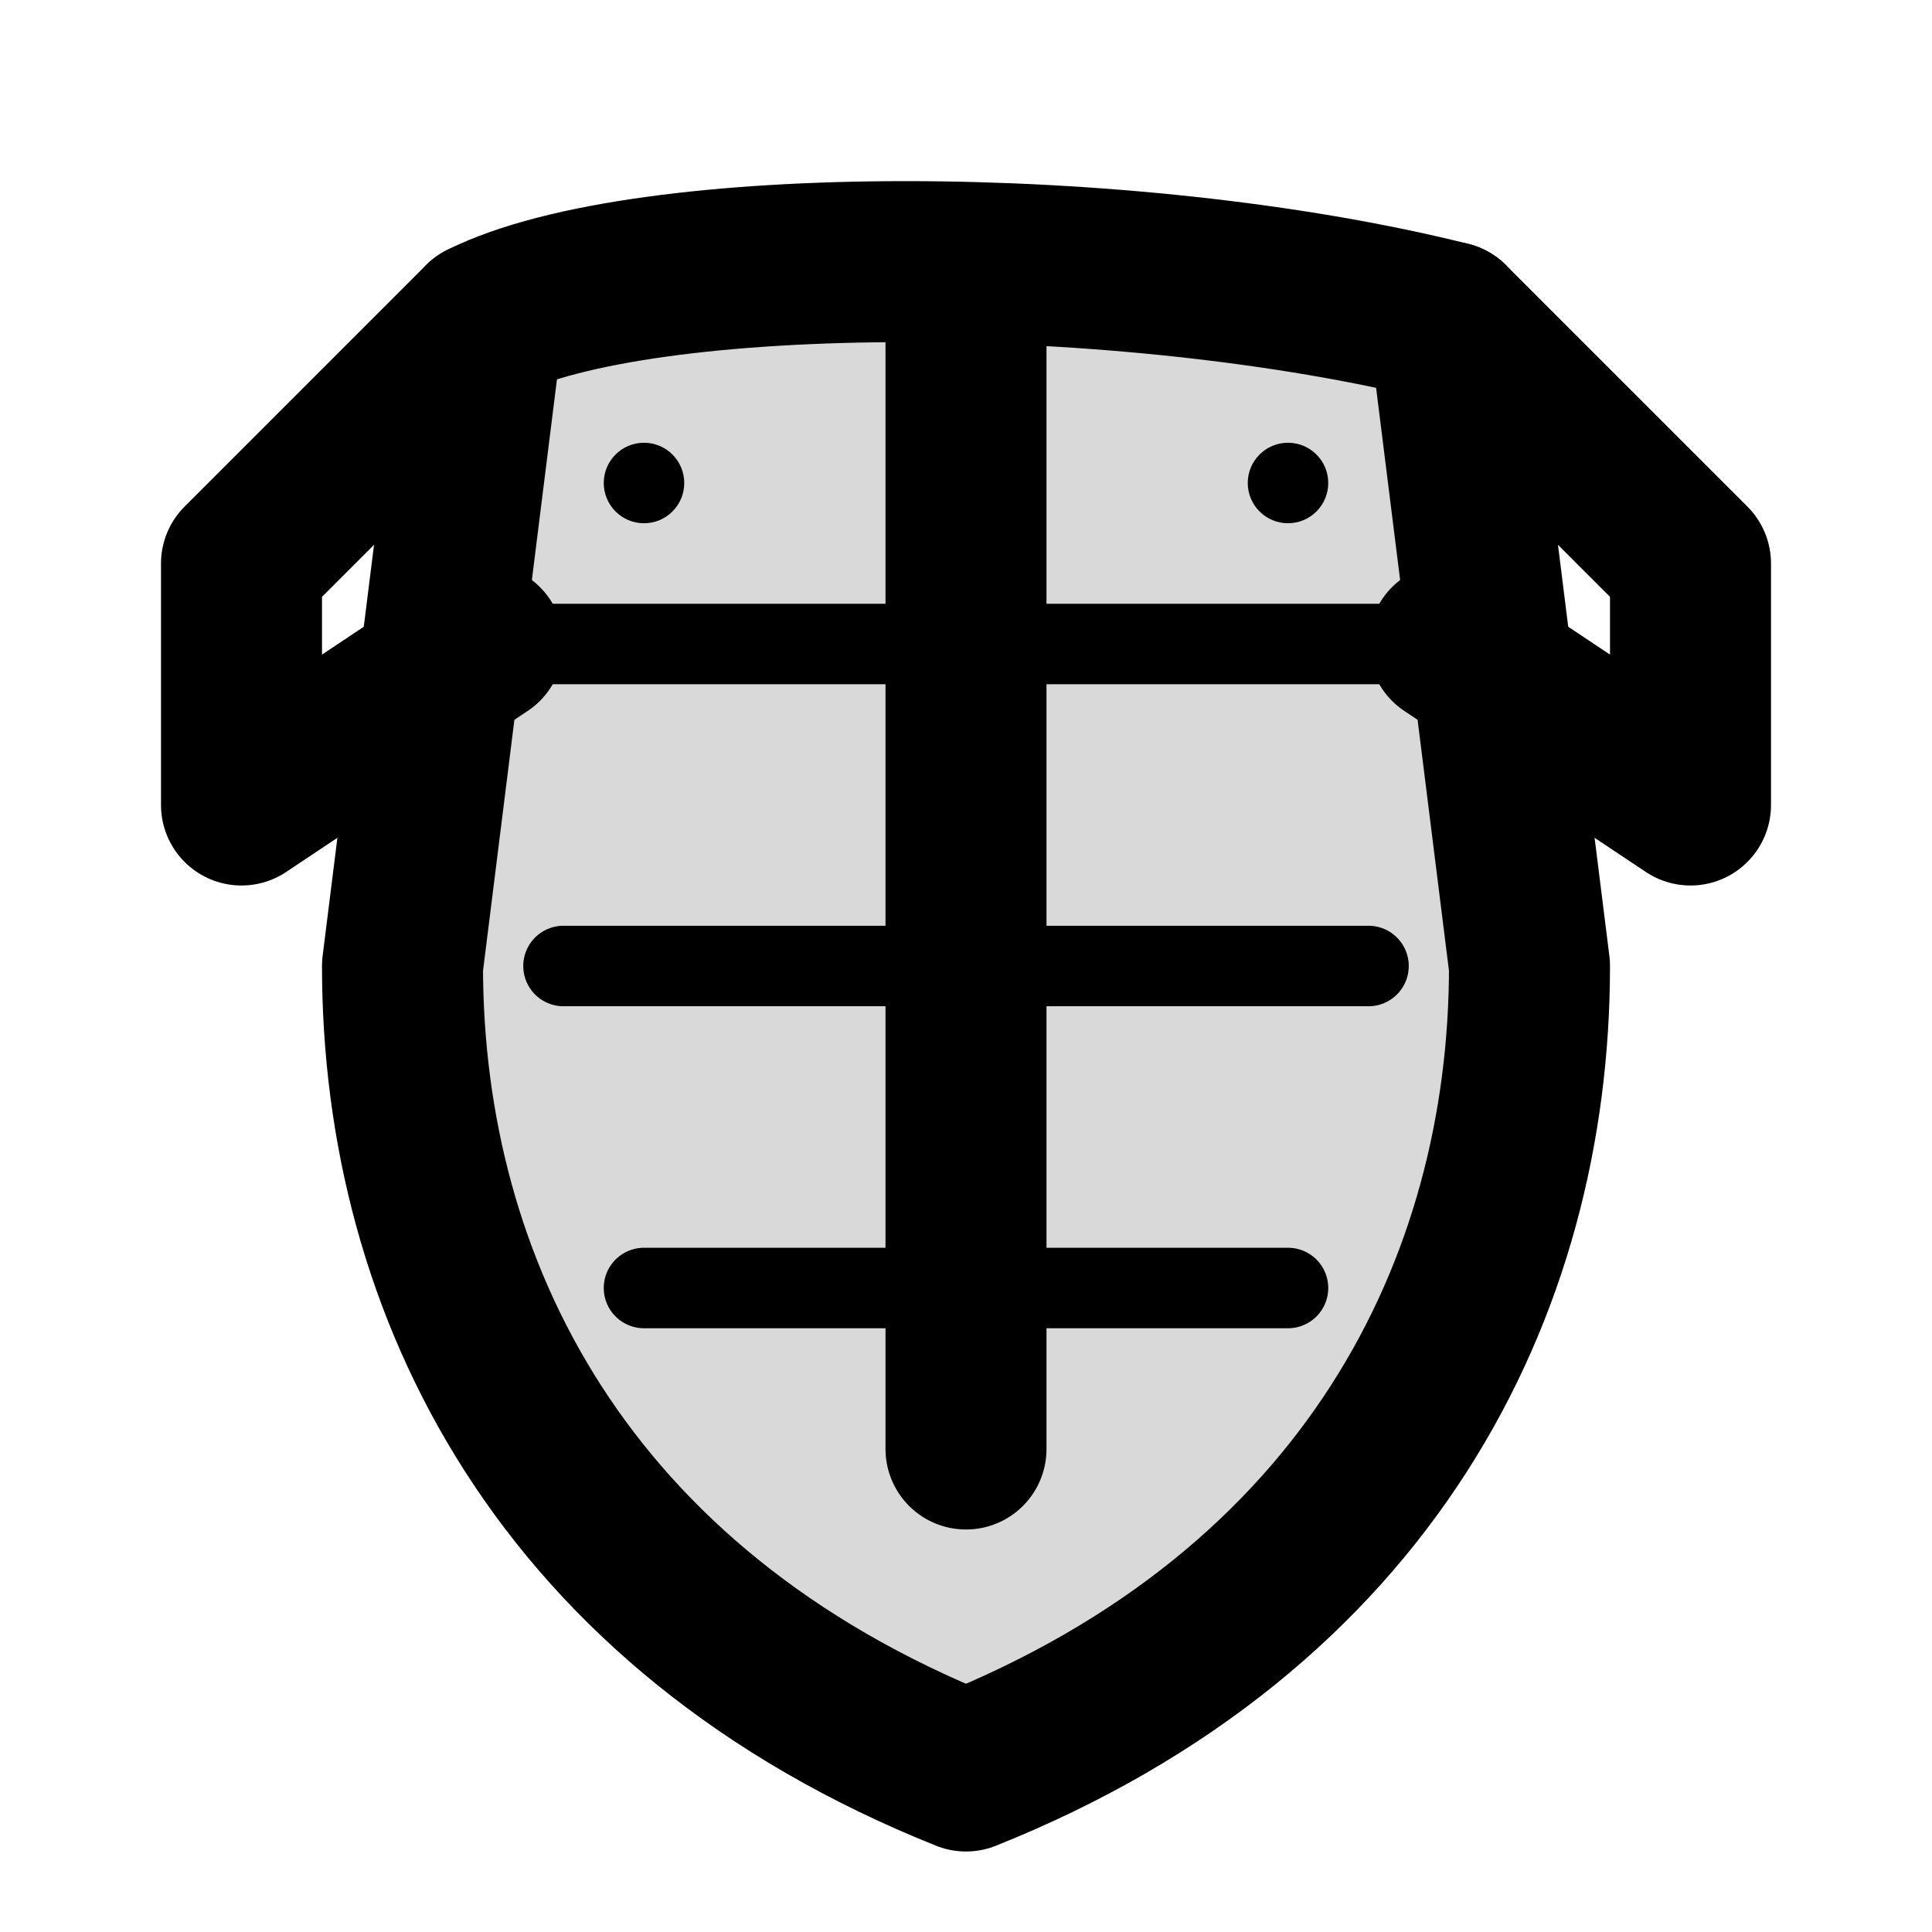
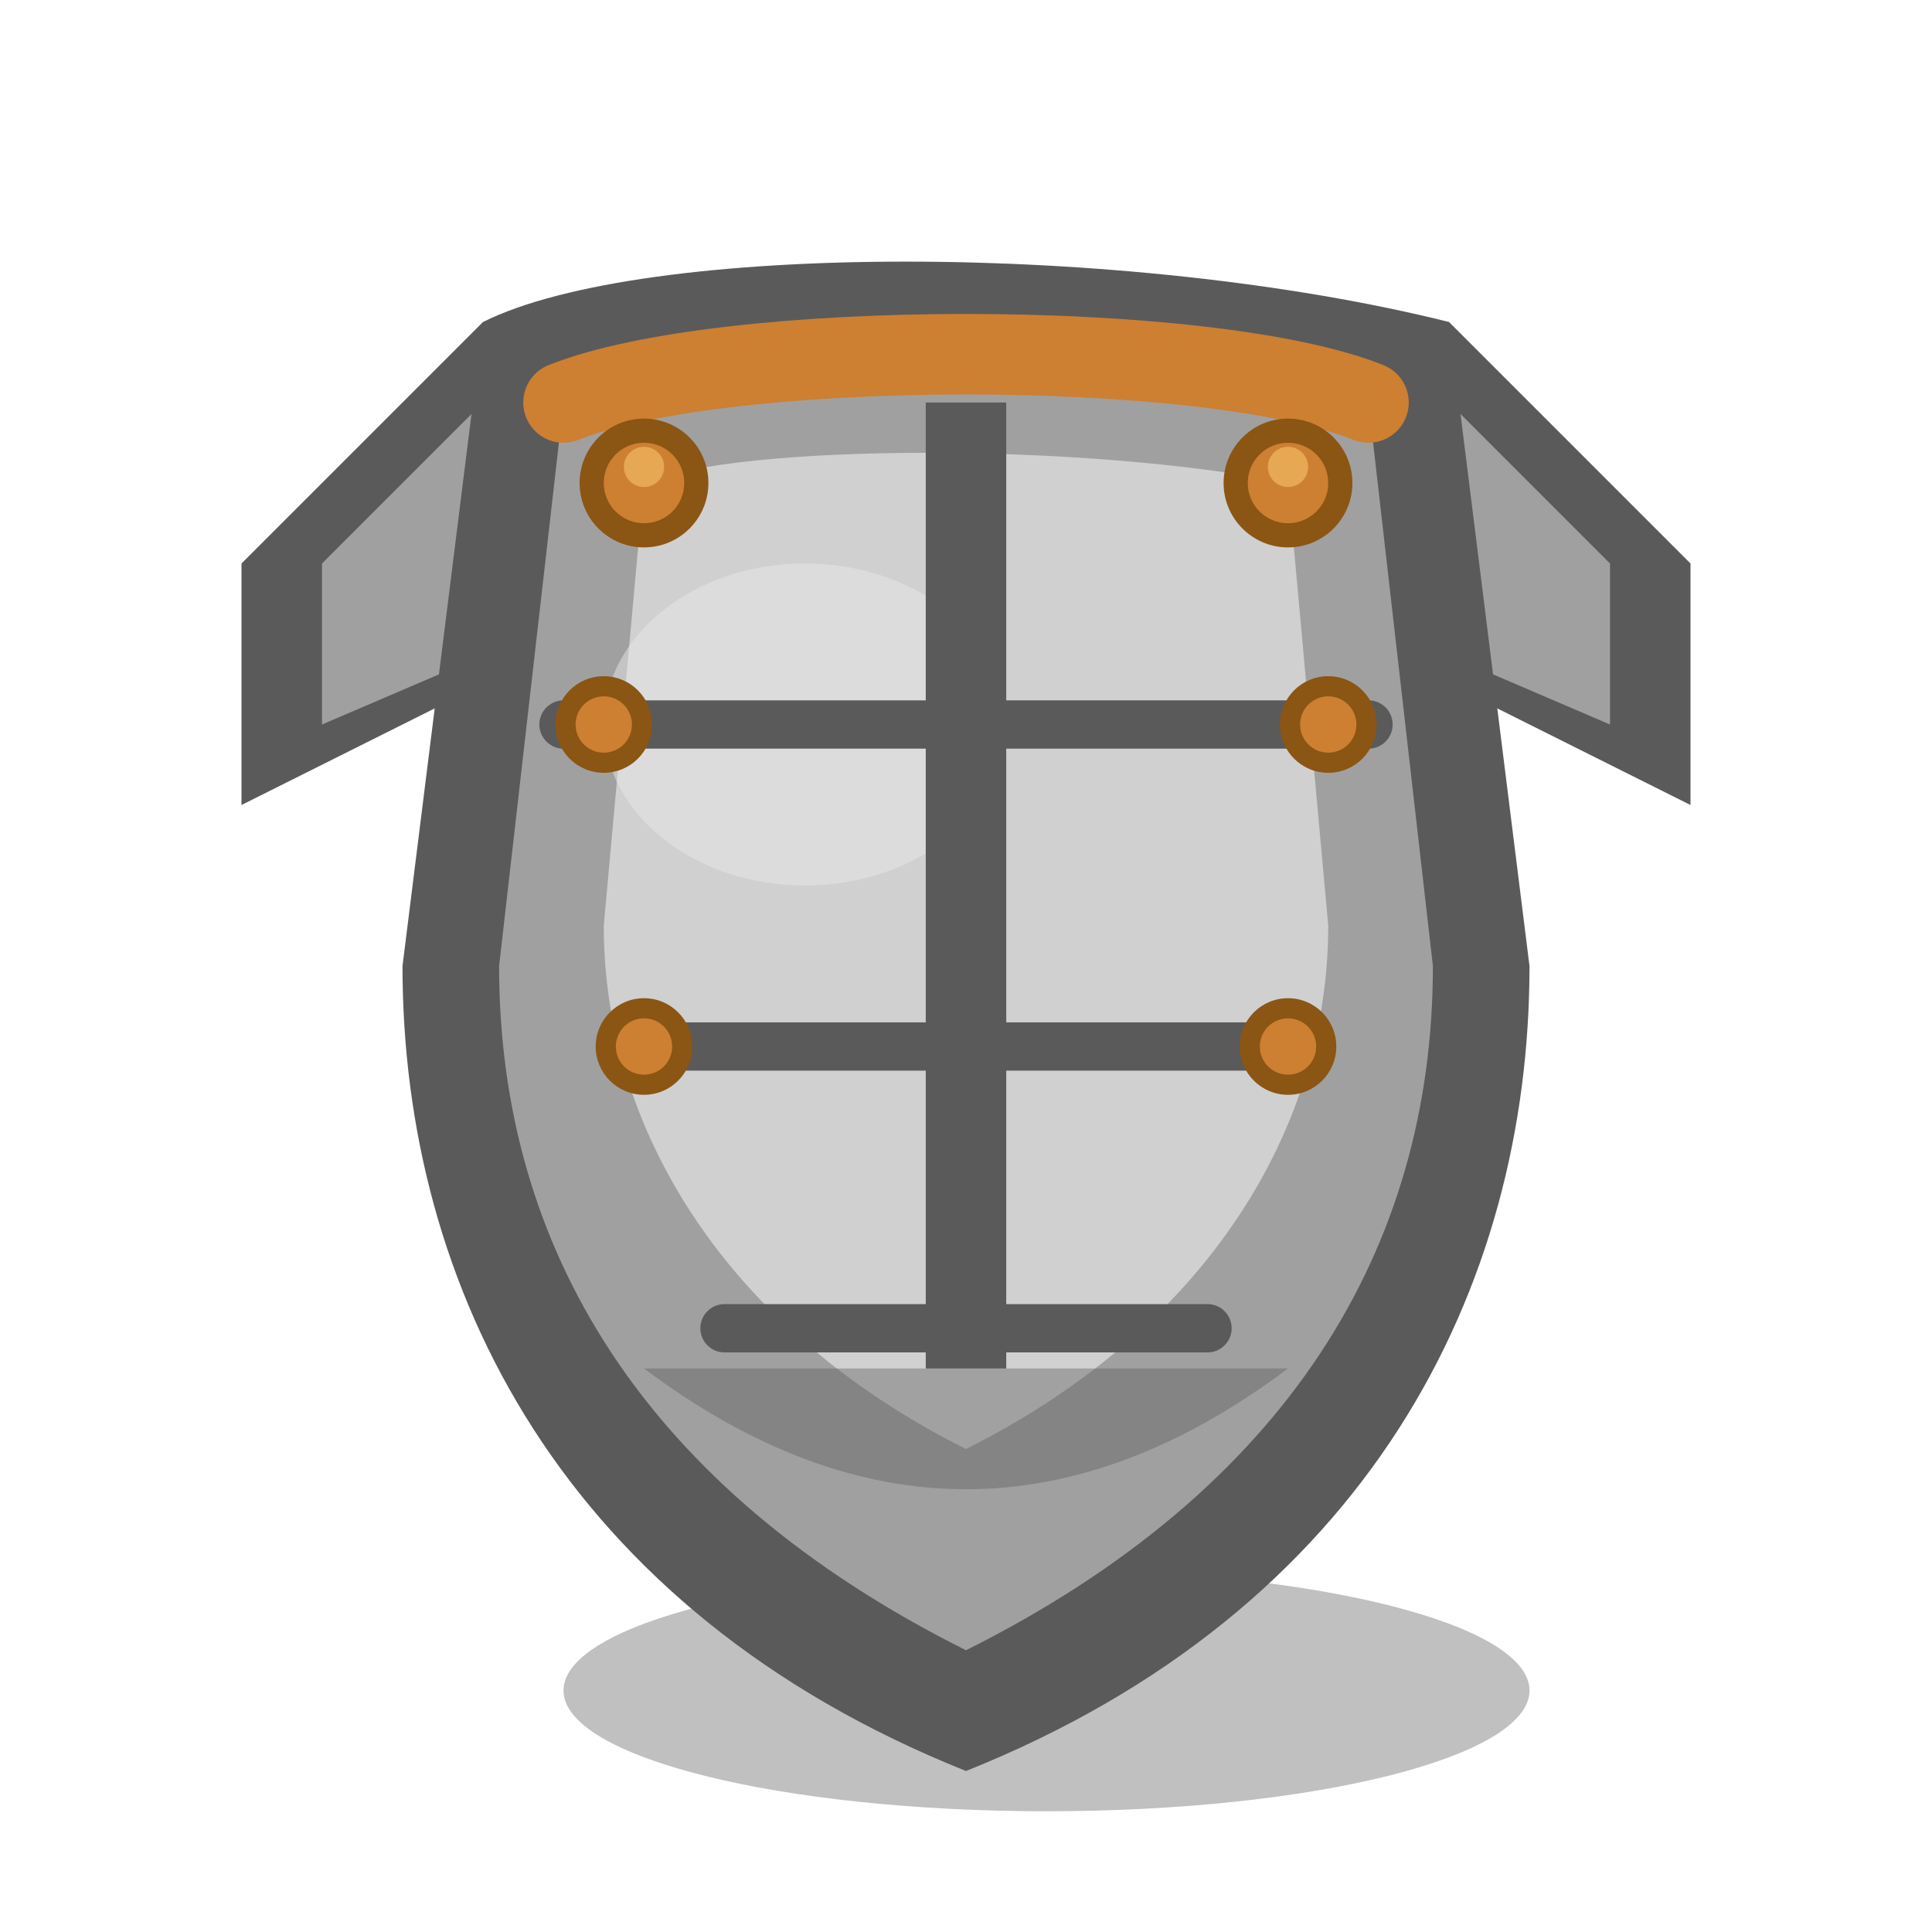
- <svg xmlns="http://www.w3.org/2000/svg" viewBox="0 0 24 24" fill="none">
-   <style>
-     .stroke { stroke: currentColor; stroke-width: 2; stroke-linecap: round; stroke-linejoin: round; fill: none; }
-     .metallic { fill: currentColor; fill-opacity: 0.15; }
-   </style>
-   <path class="stroke metallic" d="M6 4c2-1 8-1 12 0l1 8c0 4-2 8-7 10-5-2-7-6-7-10L6 4z" />
-   <path class="stroke" d="M6 4L3 7v3l3-2" />
-   <path class="stroke" d="M18 4l3 3v3l-3-2" />
-   <path class="stroke" d="M12 4v14" />
-   <path class="stroke" d="M6 8h12" style="stroke-width: 1;" />
-   <path class="stroke" d="M7 12h10" style="stroke-width: 1;" />
-   <path class="stroke" d="M8 16h8" style="stroke-width: 1;" />
-   <circle cx="8" cy="6" r="0.5" fill="currentColor" />
-   <circle cx="16" cy="6" r="0.5" fill="currentColor" />
+ <svg xmlns="http://www.w3.org/2000/svg" viewBox="0 0 24 24">
+   <ellipse cx="13" cy="21" rx="6" ry="1.5" fill="#2a2a2a" opacity="0.3" />
+   <path d="M6 4L3 7v3l4-2V5z" fill="#5a5a5a" />
+   <path d="M18 4l3 3v3l-4-2V5z" fill="#5a5a5a" />
+   <path d="M6.5 4.5L4 7v2l3.5-1.5V5z" fill="#a0a0a0" />
+   <path d="M17.5 4.5L20 7v2l-3.5-1.5V5z" fill="#a0a0a0" />
+   <path d="M6 4c2-1 8-1 12 0l1 8c0 4-2 8-7 10-5-2-7-6-7-10L6 4z" fill="#5a5a5a" />
+   <path d="M7 5c1.5-0.7 7-0.7 10 0l0.8 7c0 3.5-1.8 6.5-5.8 8.5-4-2-5.8-5-5.8-8.5L7 5z" fill="#a0a0a0" />
+   <path d="M8 6c1.2-0.5 5.5-0.5 8 0l0.5 5.5c0 2.5-1.5 5-4.5 6.5-3-1.5-4.5-4-4.5-6.5L8 6z" fill="#d0d0d0" />
+   <ellipse cx="10" cy="9" rx="2.5" ry="2" fill="#e8e8e8" opacity="0.5" />
+   <rect x="11.5" y="5" width="1" height="12" fill="#5a5a5a" />
+   <path d="M7 5c2-0.8 8-0.8 10 0" fill="none" stroke="#cd7f32" stroke-width="1" stroke-linecap="round" />
+   <path d="M7 9h10" fill="none" stroke="#5a5a5a" stroke-width="0.6" stroke-linecap="round" />
+   <path d="M8 13h8" fill="none" stroke="#5a5a5a" stroke-width="0.6" stroke-linecap="round" />
+   <path d="M9 16.5h6" fill="none" stroke="#5a5a5a" stroke-width="0.6" stroke-linecap="round" />
+   <circle cx="8" cy="6" r="0.8" fill="#8b5514" />
+   <circle cx="8" cy="6" r="0.5" fill="#cd7f32" />
+   <circle cx="8" cy="5.8" r="0.25" fill="#e6a852" />
+   <circle cx="16" cy="6" r="0.8" fill="#8b5514" />
+   <circle cx="16" cy="6" r="0.5" fill="#cd7f32" />
+   <circle cx="16" cy="5.8" r="0.25" fill="#e6a852" />
+   <circle cx="7.5" cy="9" r="0.6" fill="#8b5514" />
+   <circle cx="7.5" cy="9" r="0.35" fill="#cd7f32" />
+   <circle cx="16.5" cy="9" r="0.6" fill="#8b5514" />
+   <circle cx="16.5" cy="9" r="0.35" fill="#cd7f32" />
+   <circle cx="8" cy="13" r="0.6" fill="#8b5514" />
+   <circle cx="8" cy="13" r="0.35" fill="#cd7f32" />
+   <circle cx="16" cy="13" r="0.6" fill="#8b5514" />
+   <circle cx="16" cy="13" r="0.35" fill="#cd7f32" />
+   <path d="M8 17 Q12 20 16 17" fill="#5a5a5a" opacity="0.4" />
</svg>
